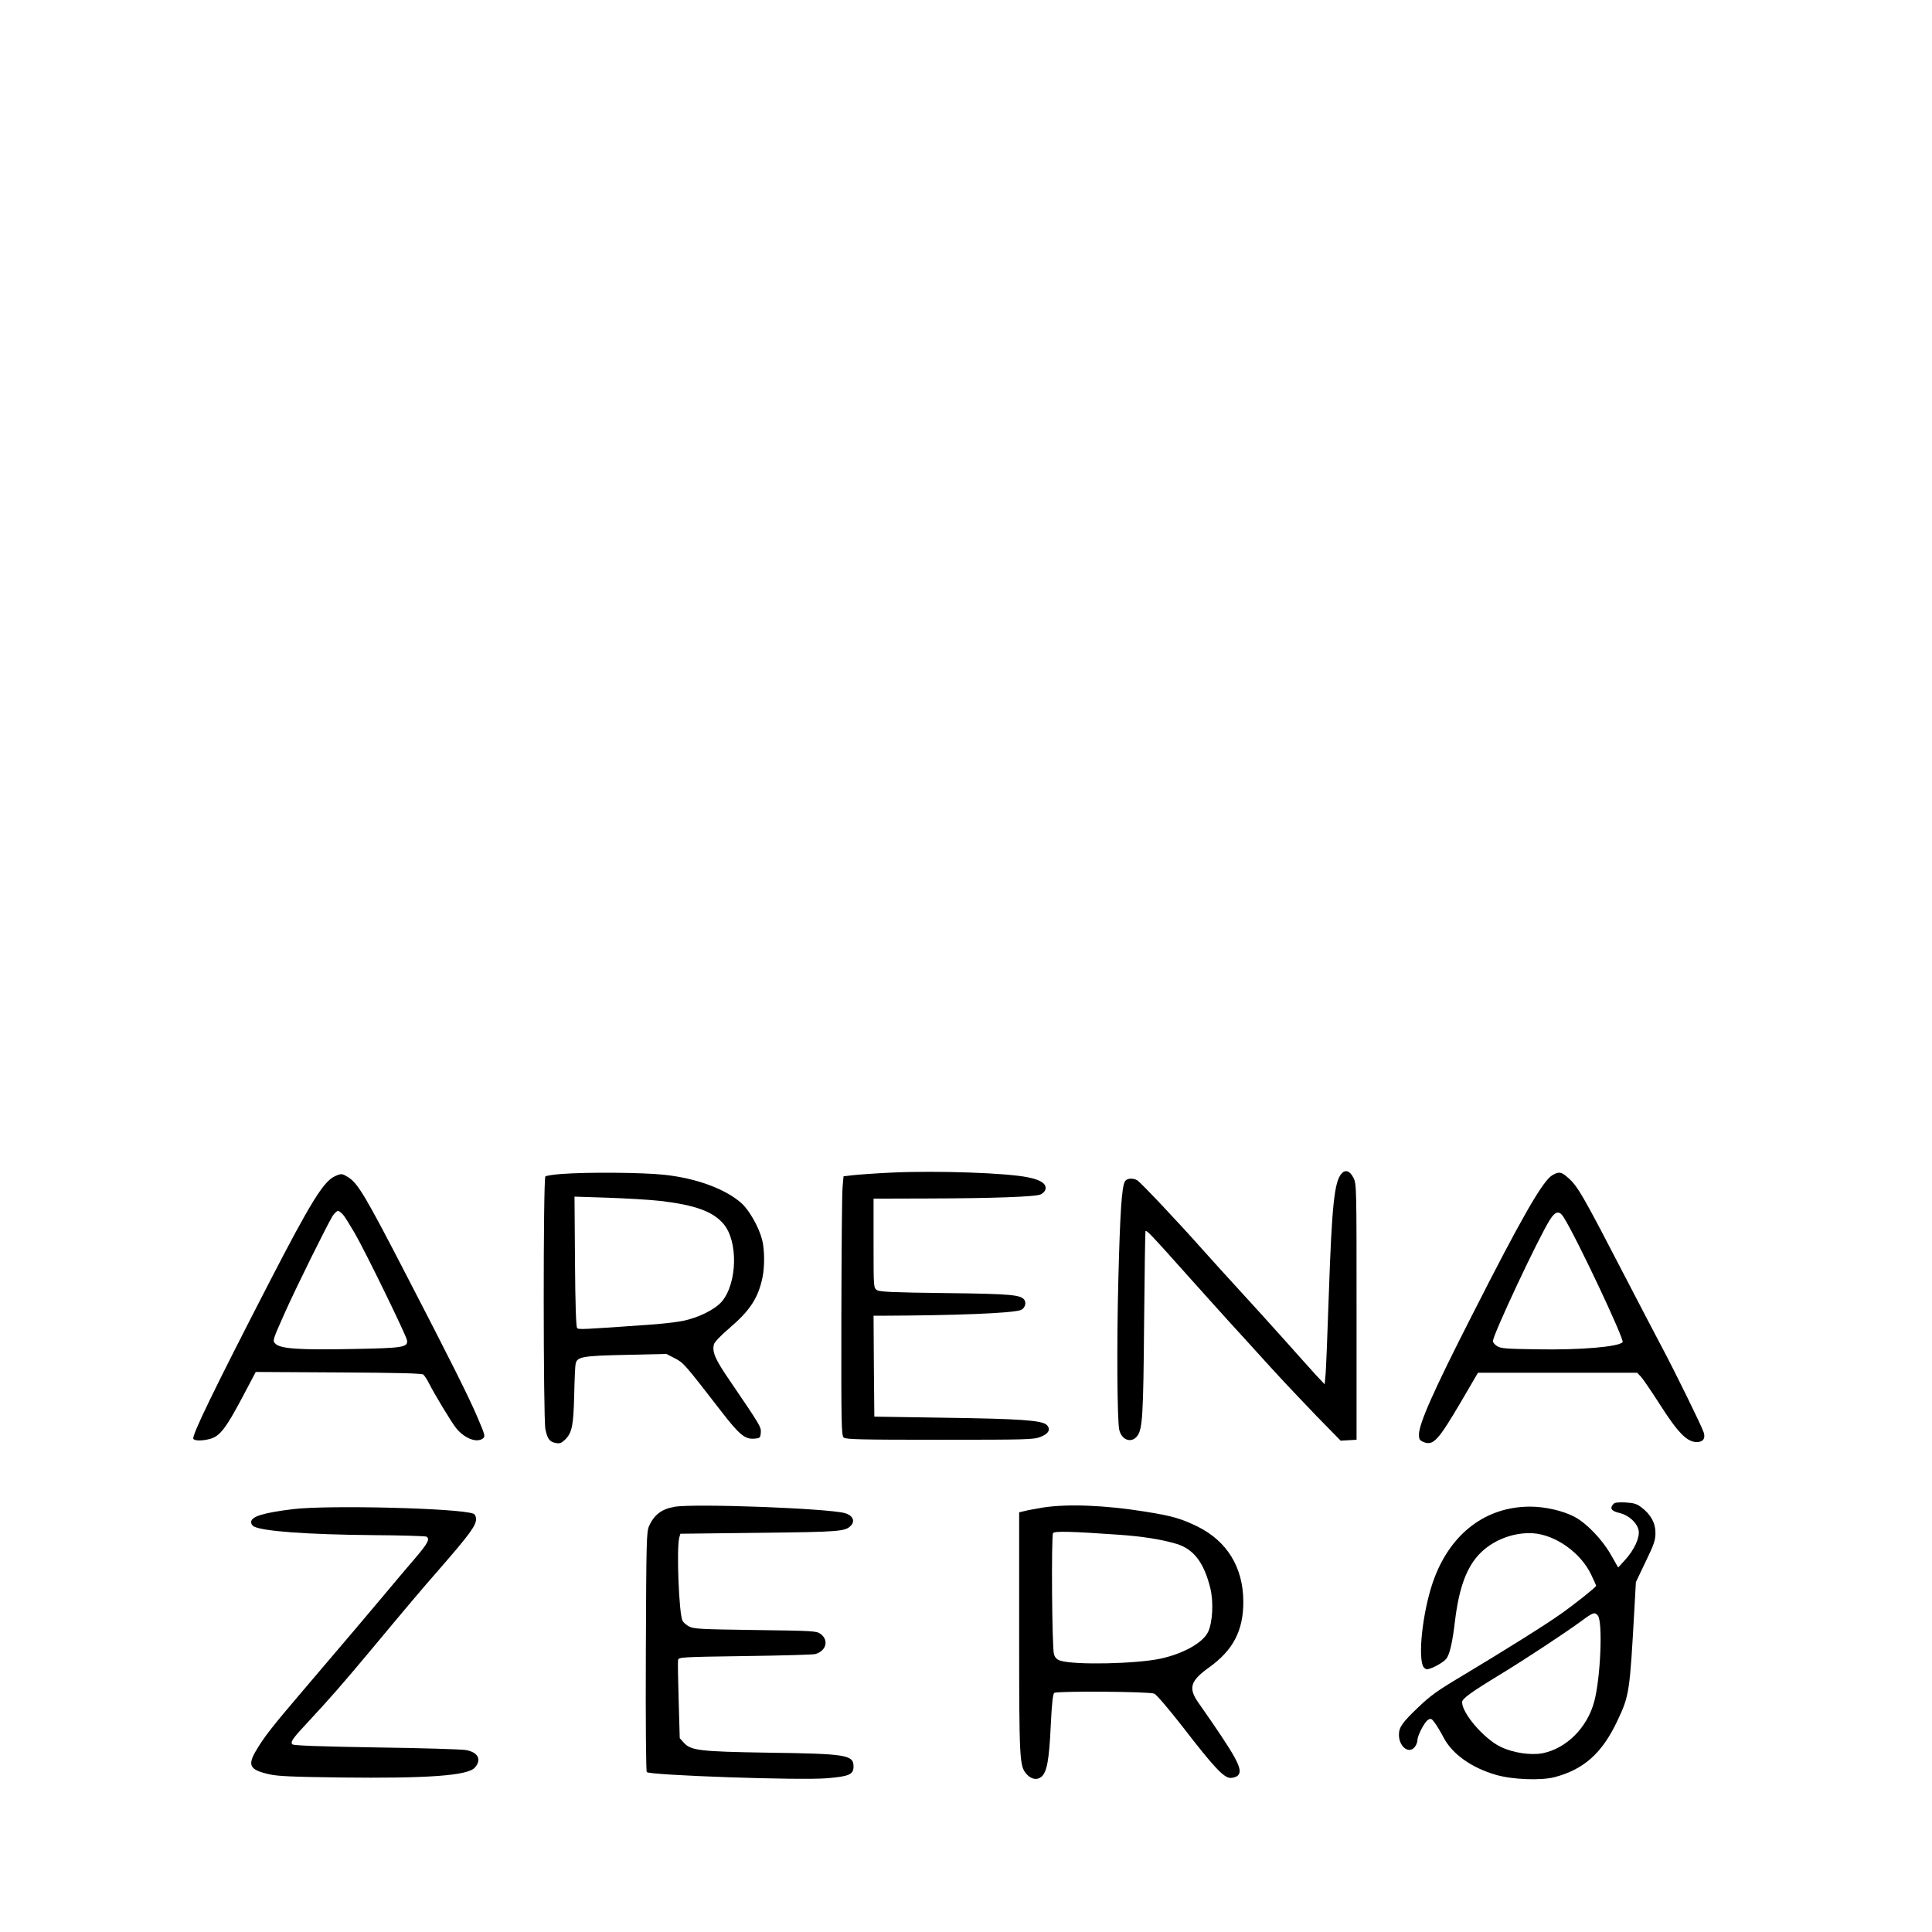
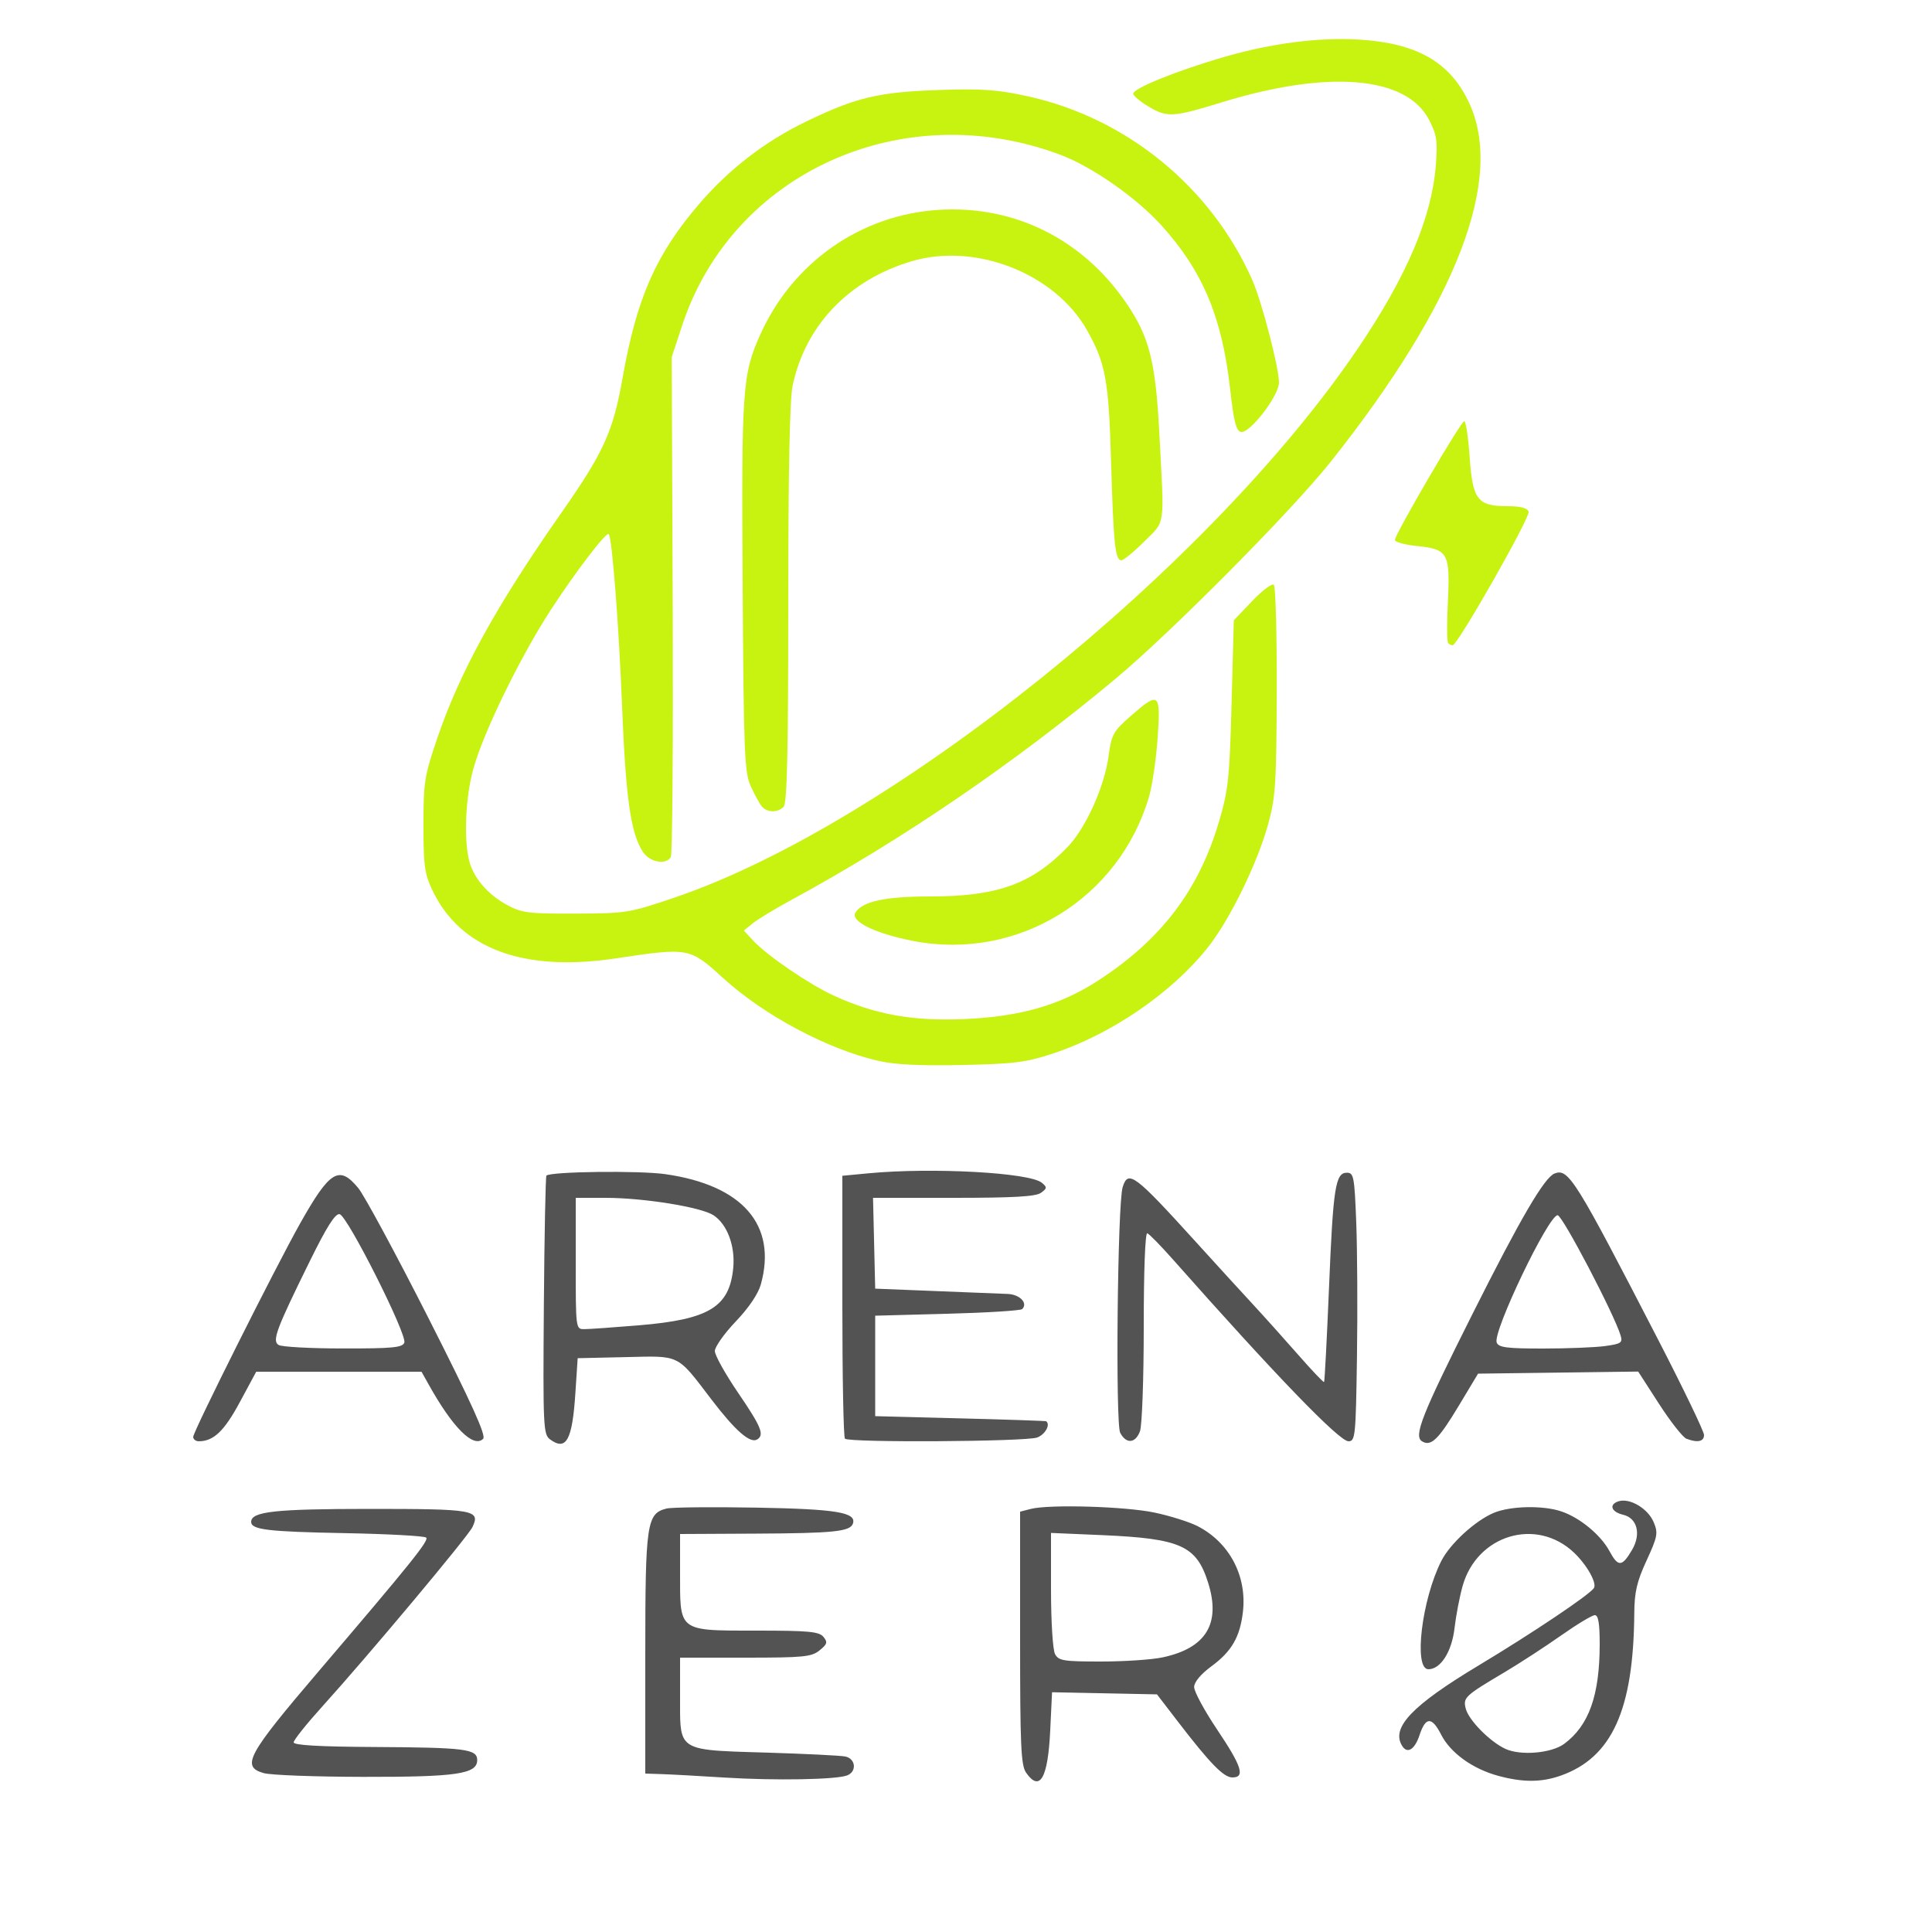
- <svg xmlns="http://www.w3.org/2000/svg" version="1.0" width="1254pt" height="1254pt" viewBox="0 0 1254 1254" preserveAspectRatio="xMidYMid meet">
-   <g transform="translate(0,1254) scale(0.1,-0.1)" fill="#000000" stroke="none">
-     <path d="M5785 4929 c-104 -5 -217 -13 -250 -17 l-60 -7 -6 -70 c-4 -38 -7 -417 -8 -841 -1 -706 0 -773 16 -785 13 -12 123 -14 622 -14 561 0 609 1 653 18 55 21 70 50 42 78 -30 30 -169 40 -664 47 l-455 7 -3 328 -2 327 52 0 c489 2 834 16 901 36 25 8 40 40 28 63 -20 37 -80 43 -516 48 -340 4 -424 8 -442 19 -23 14 -23 15 -23 304 l0 290 353 1 c420 1 704 11 733 27 12 6 24 18 28 27 14 37 -22 65 -110 83 -136 29 -590 45 -889 31z" />
-     <path d="M8708 4923 c-47 -52 -63 -201 -83 -783 -9 -261 -18 -500 -22 -530 l-5 -55 -52 55 c-28 31 -122 135 -208 232 -87 97 -217 241 -290 320 -73 79 -182 200 -243 268 -157 177 -404 439 -425 450 -30 16 -68 12 -79 -9 -20 -36 -31 -199 -42 -631 -11 -416 -8 -925 6 -982 17 -67 80 -87 117 -38 34 46 39 134 44 735 3 324 7 591 9 594 8 7 37 -23 234 -244 108 -121 248 -276 311 -346 63 -69 182 -199 264 -290 82 -90 219 -235 303 -322 l155 -158 51 3 52 3 0 830 c0 810 0 831 -20 870 -23 45 -52 56 -77 28z" />
-     <path d="M3642 4920 c-51 -4 -97 -11 -102 -16 -15 -15 -14 -1574 0 -1641 14 -64 27 -81 67 -89 27 -5 37 -1 62 23 44 44 53 90 58 288 2 99 6 190 9 202 9 47 45 53 327 59 l262 6 55 -28 c58 -31 60 -33 297 -339 122 -158 157 -187 218 -183 38 3 40 5 43 38 3 38 0 43 -200 337 -96 140 -117 187 -104 238 4 14 45 58 101 105 134 115 186 195 214 328 15 72 14 186 -3 248 -22 82 -84 191 -135 236 -105 92 -293 161 -501 183 -140 15 -496 18 -668 5z m646 -175 c225 -27 339 -68 408 -149 96 -112 90 -385 -11 -504 -45 -52 -151 -105 -255 -126 -41 -8 -142 -20 -225 -25 -434 -31 -449 -31 -459 -21 -7 7 -12 150 -14 432 l-3 421 216 -7 c118 -4 273 -13 343 -21z" />
-     <path d="M10074 4911 c-62 -38 -201 -280 -521 -911 -248 -486 -343 -701 -343 -771 0 -31 5 -38 28 -48 65 -27 95 6 247 264 l108 185 517 0 516 0 26 -27 c14 -16 68 -95 121 -178 119 -186 177 -245 241 -245 40 0 57 24 44 63 -13 41 -187 395 -268 547 -34 63 -133 254 -221 423 -301 581 -328 628 -394 685 -41 37 -58 39 -101 13z m76 -273 c87 -139 396 -796 382 -810 -30 -30 -272 -51 -553 -46 -204 3 -238 5 -262 21 -15 9 -27 24 -27 32 0 41 297 674 370 788 36 57 62 61 90 15z" />
-     <path d="M2175 4906 c-74 -32 -159 -170 -428 -691 -362 -702 -504 -996 -492 -1014 8 -14 59 -14 110 0 61 17 101 68 203 260 l92 174 537 -3 c384 -2 541 -6 551 -14 7 -7 23 -30 34 -52 37 -74 149 -259 179 -296 54 -66 132 -97 173 -67 17 13 15 21 -35 138 -54 128 -186 391 -457 914 -275 532 -319 605 -385 646 -37 22 -42 23 -82 5z m58 -258 c13 -18 44 -69 70 -113 70 -121 336 -667 339 -695 5 -45 -23 -50 -359 -56 -343 -7 -463 2 -495 34 -20 20 -20 20 57 193 76 171 275 572 314 637 12 17 27 32 35 32 8 0 26 -15 39 -32z" />
-     <path d="M10473 2779 c-27 -28 -15 -47 38 -59 62 -15 115 -64 125 -114 8 -46 -28 -125 -88 -191 l-45 -49 -48 84 c-56 98 -155 201 -232 243 -76 41 -193 68 -293 68 -282 -1 -507 -168 -619 -461 -69 -180 -109 -484 -76 -572 4 -9 13 -19 22 -22 17 -7 104 37 128 65 23 24 42 103 59 249 27 220 77 352 165 440 87 87 220 136 343 128 146 -11 309 -127 376 -269 18 -37 32 -69 32 -72 0 -8 -140 -120 -230 -183 -98 -70 -383 -248 -647 -406 -151 -90 -199 -124 -278 -200 -103 -98 -125 -129 -125 -178 0 -76 64 -127 102 -80 10 12 18 32 18 44 0 31 46 119 69 133 18 11 23 9 44 -20 13 -17 39 -60 57 -95 57 -108 181 -196 340 -242 106 -31 292 -38 380 -15 190 50 309 156 407 364 79 167 81 183 112 739 l9 163 63 132 c55 113 64 140 64 188 0 64 -30 119 -91 165 -30 23 -49 29 -103 32 -45 2 -70 0 -78 -9z m-102 -725 c33 -40 18 -403 -23 -557 -45 -171 -182 -307 -337 -337 -77 -14 -192 3 -271 42 -108 52 -250 217 -250 290 0 22 56 63 240 175 165 100 432 276 535 352 76 56 86 59 106 35z" />
-     <path d="M4379 2760 c-83 -14 -133 -51 -166 -125 -17 -37 -18 -94 -21 -814 -2 -453 1 -778 6 -783 21 -21 997 -55 1170 -40 143 12 172 24 172 76 0 76 -45 83 -560 90 -436 7 -496 14 -541 64 l-27 30 -7 244 c-4 134 -6 252 -4 263 4 19 17 20 434 26 237 3 442 9 457 13 71 21 89 89 35 130 -27 20 -42 21 -425 26 -353 5 -401 7 -429 23 -18 9 -37 26 -43 37 -23 43 -40 473 -21 540 l7 25 509 6 c530 6 563 8 600 49 27 30 7 66 -42 79 -116 31 -974 63 -1104 41z" />
-     <path d="M6769 2755 c-48 -8 -102 -18 -120 -23 l-34 -8 0 -780 c0 -830 2 -867 48 -919 30 -34 68 -41 96 -18 36 29 51 111 61 332 7 144 14 207 23 213 21 13 618 9 649 -5 15 -7 93 -98 185 -216 202 -262 267 -331 310 -331 17 0 39 7 48 16 36 37 -5 113 -257 473 -66 94 -52 141 68 227 157 112 224 239 224 426 0 225 -106 397 -302 492 -106 51 -163 67 -338 95 -257 41 -500 51 -661 26z m486 -176 c161 -11 286 -31 382 -60 111 -34 177 -121 218 -284 23 -90 16 -226 -14 -288 -34 -70 -161 -141 -309 -173 -161 -34 -557 -42 -649 -13 -23 7 -35 19 -42 42 -13 38 -18 767 -6 786 8 14 122 11 420 -10z" />
-     <path d="M1905 2745 c-197 -24 -275 -48 -275 -85 0 -11 8 -23 18 -28 59 -31 343 -52 768 -56 187 -1 346 -6 352 -10 24 -15 9 -43 -71 -137 -45 -52 -136 -160 -202 -239 -120 -143 -197 -234 -526 -620 -199 -233 -253 -302 -303 -386 -62 -102 -47 -131 80 -160 55 -13 151 -17 459 -21 575 -7 831 12 877 64 46 52 21 100 -58 114 -27 5 -289 13 -582 17 -364 6 -536 12 -544 20 -15 15 0 37 103 147 137 147 226 249 398 455 245 294 335 401 456 539 193 222 235 279 235 321 0 17 -7 31 -17 35 -90 36 -937 57 -1168 30z" />
+ <svg xmlns="http://www.w3.org/2000/svg" width="500" height="500" viewBox="0 0 500 500">
+   <g>
+     <path d="M 265.56 458.78 C264.22,456.88 264.00,451.84 264.00,423.89 L 264.00 391.22 L 266.75 390.51 C271.54,389.28 291.22,389.86 298.77,391.45 C302.77,392.29 307.76,393.86 309.87,394.93 C318.16,399.16 322.76,407.85 321.66,417.20 C320.90,423.67 318.74,427.40 313.52,431.23 C310.78,433.25 309.06,435.30 309.04,436.59 C309.02,437.74 311.69,442.69 314.98,447.59 C321.39,457.14 322.30,460.00 318.93,460.00 C316.68,460.00 313.17,456.40 304.80,445.50 L 299.42 438.50 L 272.27 437.95 L 271.79 447.93 C271.20,460.22 269.11,463.85 265.56,458.78 ZM 142.35 372.51 C140.61,371.23 140.51,369.24 140.75,337.91 C140.89,319.62 141.19,304.48 141.41,304.25 C142.48,303.19 165.37,302.90 172.18,303.87 C192.21,306.72 201.17,317.06 196.90,332.42 C196.22,334.86 193.76,338.50 190.40,342.01 C187.43,345.13 185.00,348.57 185.00,349.65 C185.00,350.74 187.70,355.58 191.00,360.42 C197.03,369.26 197.88,371.34 195.96,372.53 C194.15,373.64 190.32,370.30 184.18,362.26 C179.54,356.18 177.56,353.34 174.85,352.07 C172.24,350.83 168.94,351.06 161.89,351.22 L 149.50 351.50 L 148.91 360.50 C148.11,372.72 146.55,375.59 142.35,372.51 ZM 387.80 459.60 C381.14,457.81 375.38,453.66 372.97,448.93 C370.57,444.23 368.96,444.26 367.38,449.03 C366.15,452.77 364.24,453.98 362.90,451.87 C359.91,447.15 365.37,441.40 382.79,430.94 C396.70,422.58 411.47,412.66 412.51,410.98 C413.32,409.67 410.67,404.97 407.34,401.81 C397.59,392.59 382.23,397.21 378.51,410.49 C377.74,413.24 376.80,418.17 376.42,421.43 C375.71,427.49 372.83,432.00 369.66,432.00 C365.78,432.00 367.95,413.90 373.03,403.94 C375.31,399.47 381.81,393.53 386.60,391.52 C390.92,389.72 399.35,389.54 404.10,391.16 C408.89,392.78 414.27,397.23 416.54,401.44 C418.78,405.60 419.78,405.54 422.40,401.06 C424.77,397.00 423.70,392.87 420.07,392.02 C416.96,391.28 416.31,389.35 418.89,388.53 C421.81,387.61 426.52,390.43 427.99,393.98 C429.15,396.77 428.97,397.70 426.13,403.86 C423.61,409.33 422.99,412.01 422.95,417.58 C422.75,442.55 417.16,454.86 403.89,459.54 C398.93,461.29 394.14,461.31 387.80,459.60 ZM 368.02 373.01 C365.80,371.64 367.93,366.24 381.04,340.13 C393.51,315.29 399.68,304.72 402.33,303.70 C405.94,302.32 407.64,305.06 429.34,347.12 C435.75,359.55 441.00,370.47 441.00,371.37 C441.00,373.08 439.32,373.44 436.46,372.35 C435.52,371.99 432.33,367.93 429.36,363.33 L 423.96 354.96 L 382.52 355.50 L 377.51 363.84 C372.27,372.56 370.33,374.44 368.02,373.01 ZM 50.00 371.86 C50.00,370.47 71.26,328.02 77.65,316.66 C85.37,302.93 87.77,301.47 92.72,307.47 C94.29,309.38 102.46,324.51 110.87,341.09 C122.09,363.23 125.86,371.54 125.04,372.36 C122.53,374.87 117.12,369.45 110.80,358.06 L 109.09 355.00 L 66.31 355.00 L 62.06 362.88 C58.04,370.36 55.27,373.00 51.45,373.00 C50.65,373.00 50.00,372.49 50.00,371.86 ZM 187.50 460.03 C180.90,459.61 173.59,459.21 171.25,459.14 L 167.00 459.00 L 167.00 427.95 C167.00,394.21 167.37,391.70 172.49,390.41 C173.84,390.07 184.29,389.97 195.72,390.17 C216.44,390.54 221.70,391.41 220.74,394.29 C220.05,396.36 215.81,396.80 195.75,396.90 L 176.00 397.00 L 176.00 407.50 C176.00,414.19 175.90,417.79 177.65,419.73 C179.79,422.11 184.68,422.00 195.88,422.00 C209.27,422.00 211.96,422.25 213.10,423.61 C214.24,425.00 214.10,425.50 212.11,427.11 C210.03,428.80 207.95,429.00 192.89,429.00 L 176.00 429.00 L 176.00 439.48 C176.00,445.30 175.86,448.60 177.41,450.51 C179.57,453.17 185.00,453.17 198.60,453.58 C208.45,453.88 217.51,454.33 218.75,454.58 C221.46,455.13 221.80,458.47 219.25,459.47 C216.46,460.57 200.54,460.85 187.50,460.03 ZM 289.91 370.82 C288.64,368.46 289.21,311.54 290.54,307.25 C291.96,302.67 293.61,303.90 309.50,321.42 C314.45,326.88 321.03,334.08 324.12,337.42 C327.21,340.76 332.58,346.75 336.06,350.72 C339.54,354.69 342.51,357.82 342.67,357.66 C342.82,357.51 343.39,346.61 343.94,333.44 C345.01,307.27 345.60,303.50 348.57,303.50 C350.35,303.50 350.54,304.50 351.00,316.50 C351.27,323.65 351.36,339.29 351.18,351.25 C350.88,371.75 350.75,373.00 348.98,373.00 C346.59,373.00 330.02,355.84 303.67,326.08 C300.47,322.46 297.43,319.35 296.92,319.17 C296.37,318.97 296.00,328.78 296.00,343.35 C296.00,356.86 295.56,369.02 295.02,370.43 C293.83,373.57 291.47,373.75 289.91,370.82 ZM 218.67 372.33 C218.30,371.97 218.00,356.51 218.00,337.98 L 218.00 304.29 L 224.75 303.65 C241.32,302.09 266.44,303.46 269.63,306.10 C271.02,307.26 271.00,307.53 269.40,308.70 C268.07,309.67 262.32,310.00 246.78,310.00 L 225.94 310.00 L 226.50 333.50 L 242.00 334.12 C250.52,334.46 258.98,334.79 260.78,334.87 C263.94,335.00 266.09,337.24 264.54,338.79 C264.16,339.18 255.44,339.73 245.17,340.00 L 226.50 340.50 L 226.50 366.50 L 248.50 367.07 C260.60,367.38 270.61,367.72 270.75,367.82 C271.92,368.67 270.50,371.24 268.43,372.02 C265.59,373.11 219.72,373.39 218.67,372.33 ZM 68.25 458.88 C62.35,457.18 63.94,454.24 82.54,432.44 C106.33,404.57 111.07,398.67 110.30,397.93 C109.86,397.50 100.28,396.98 89.00,396.77 C69.33,396.40 65.00,395.88 65.00,393.87 C65.00,391.18 71.14,390.51 95.70,390.50 C122.81,390.50 124.38,390.78 122.26,395.22 C121.09,397.68 95.42,428.35 83.38,441.67 C79.32,446.16 76.00,450.32 76.00,450.92 C76.00,451.66 82.60,452.04 96.75,452.12 C120.47,452.25 123.50,452.64 123.50,455.51 C123.50,459.11 118.23,459.89 94.00,459.85 C81.62,459.83 70.04,459.40 68.25,458.88 ZM 300.91 428.92 C312.14,426.52 316.00,420.18 312.66,409.60 C309.64,400.01 305.57,398.18 285.25,397.29 L 272.00 396.72 L 272.00 411.42 C272.00,419.65 272.46,426.98 273.04,428.07 C273.96,429.80 275.22,430.00 284.99,430.00 C290.99,430.00 298.16,429.52 300.91,428.92 ZM 165.35 342.99 C183.50,341.48 188.79,338.27 189.76,328.16 C190.31,322.47 188.20,316.84 184.66,314.51 C181.43,312.40 166.66,310.01 156.75,310.00 L 149.00 310.00 L 149.00 327.00 C149.00,343.97 149.00,344.00 151.25,343.98 C152.49,343.98 158.83,343.53 165.35,342.99 ZM 404.82 451.30 C411.22,446.56 414.00,438.74 414.00,425.45 C414.00,420.13 413.64,418.00 412.74,418.00 C412.05,418.00 408.11,420.37 403.99,423.27 C399.87,426.17 393.35,430.41 389.50,432.70 C379.08,438.88 378.61,439.32 379.33,442.18 C380.08,445.17 385.59,450.76 389.61,452.61 C393.55,454.43 401.53,453.74 404.82,451.30 ZM 104.64 347.48 C105.43,345.44 89.90,314.60 87.89,314.22 C86.77,314.00 84.57,317.46 80.21,326.32 C71.45,344.10 70.37,346.99 72.10,348.08 C72.87,348.57 80.38,348.98 88.78,348.98 C101.52,349.00 104.16,348.75 104.64,347.48 ZM 415.38 348.36 C419.55,347.79 419.98,347.50 419.41,345.61 C417.73,340.05 404.35,314.50 403.11,314.50 C400.73,314.50 386.28,344.68 387.34,347.44 C387.83,348.73 389.93,349.00 399.33,349.00 C405.59,349.00 412.82,348.71 415.38,348.36 Z" fill="rgba(83,83,83,1)" />
+     <path d="M 227.41 274.57 C214.20,271.57 197.64,262.73 187.00,253.00 C178.53,245.25 178.19,245.19 159.50,248.01 C135.48,251.64 119.09,245.56 111.88,230.35 C109.88,226.13 109.59,223.94 109.59,213.50 C109.59,202.31 109.84,200.78 113.24,190.84 C119.06,173.81 128.42,156.82 145.16,132.89 C156.26,117.03 158.66,111.75 161.12,97.83 C164.78,77.10 169.76,65.79 181.00,52.72 C188.71,43.75 197.97,36.61 208.61,31.46 C221.53,25.21 227.36,23.82 243.00,23.29 C254.21,22.91 258.11,23.19 266.00,24.92 C291.63,30.57 313.46,48.44 324.09,72.46 C326.54,78.01 331.00,95.13 331.00,99.00 C331.00,102.42 323.45,112.23 321.16,111.79 C319.91,111.55 319.30,109.10 318.33,100.49 C316.25,82.00 311.23,70.09 300.54,58.29 C294.00,51.08 282.57,43.11 274.38,40.04 C233.62,24.79 189.64,44.62 176.57,84.14 L 173.84 92.41 L 174.10 156.52 C174.23,191.78 174.02,221.16 173.61,221.81 C172.31,223.93 168.14,223.15 166.38,220.46 C163.23,215.65 161.94,206.61 160.98,182.50 C160.14,161.49 158.40,139.08 157.54,138.21 C156.90,137.57 148.85,148.12 142.44,158.00 C134.54,170.18 125.07,189.64 122.49,199.00 C120.55,206.02 120.02,216.26 121.29,222.22 C122.29,226.92 126.08,231.46 131.38,234.29 C135.06,236.27 136.93,236.49 149.00,236.44 C162.12,236.39 162.84,236.27 174.64,232.27 C230.53,213.28 313.09,146.89 351.52,90.03 C364.08,71.46 370.54,56.25 371.59,42.81 C372.08,36.44 371.86,34.92 369.83,31.00 C363.97,19.67 343.71,17.99 316.00,26.54 C303.81,30.30 302.12,30.42 297.58,27.78 C295.42,26.53 293.48,24.98 293.28,24.34 C292.84,23.03 304.58,18.26 317.17,14.64 C329.16,11.19 341.41,9.63 351.64,10.24 C366.61,11.13 375.20,16.01 380.13,26.44 C389.45,46.15 377.12,78.27 344.39,119.50 C334.27,132.24 303.05,163.71 288.50,175.83 C262.22,197.72 233.46,217.33 204.83,232.89 C200.61,235.18 196.11,237.91 194.83,238.94 L 192.50 240.83 L 195.00 243.51 C198.61,247.37 209.52,254.81 215.79,257.67 C226.45,262.55 236.19,264.31 249.47,263.74 C264.03,263.12 274.34,260.16 284.20,253.77 C300.54,243.17 310.30,230.31 315.52,212.50 C317.89,204.42 318.22,201.31 318.73,182.02 L 319.31 160.53 L 324.08 155.53 C326.71,152.77 329.22,150.89 329.68,151.35 C330.13,151.80 330.46,164.17 330.42,178.84 C330.34,202.79 330.12,206.29 328.21,213.26 C325.41,223.44 318.25,238.07 312.57,245.22 C303.20,257.00 287.62,267.66 272.50,272.65 C265.53,274.95 262.51,275.33 249.00,275.62 C238.30,275.85 231.61,275.53 227.41,274.57 ZM 236.50 243.55 C226.61,241.66 219.99,238.44 221.38,236.19 C223.18,233.28 229.10,232.00 240.72,232.00 C258.06,232.00 266.93,228.83 276.20,219.30 C280.93,214.45 285.79,203.74 286.88,195.78 C287.66,190.04 288.08,189.29 292.61,185.32 C299.99,178.86 300.41,179.19 299.60,190.96 C299.22,196.44 298.21,203.31 297.36,206.21 C289.62,232.59 263.38,248.69 236.50,243.55 ZM 197.14 208.67 C196.54,207.94 195.25,205.58 194.27,203.42 C192.67,199.88 192.47,194.90 192.20,151.76 C191.87,100.70 192.14,96.91 196.72,86.67 C205.13,67.89 222.76,55.56 242.99,54.31 C262.50,53.11 280.10,61.84 291.42,78.34 C297.42,87.09 299.05,93.44 300.03,112.00 C301.35,136.98 301.68,134.60 296.14,140.14 C293.47,142.81 290.79,145.00 290.19,145.00 C288.60,145.00 288.17,140.82 287.53,119.00 C286.93,98.44 286.12,94.04 281.38,85.56 C273.14,70.82 252.54,62.68 235.93,67.61 C219.69,72.43 208.44,84.18 205.13,99.80 C204.38,103.33 204.00,122.18 204.00,156.35 C204.00,194.88 203.70,207.90 202.80,208.80 C201.21,210.39 198.51,210.33 197.14,208.67 ZM 374.78 166.44 C374.47,166.14 374.44,161.30 374.71,155.69 C375.31,143.13 374.76,142.14 366.73,141.31 C363.58,140.99 361.00,140.28 361.00,139.75 C361.00,138.27 378.09,109.00 378.95,109.00 C379.36,109.00 379.99,113.16 380.34,118.25 C381.11,129.35 382.38,131.00 390.14,131.00 C393.47,131.00 395.24,131.46 395.61,132.42 C396.12,133.76 377.23,167.00 375.95,167.00 C375.61,167.00 375.08,166.75 374.78,166.44 Z" fill="rgba(200,243,17,1)" />
  </g>
</svg>
